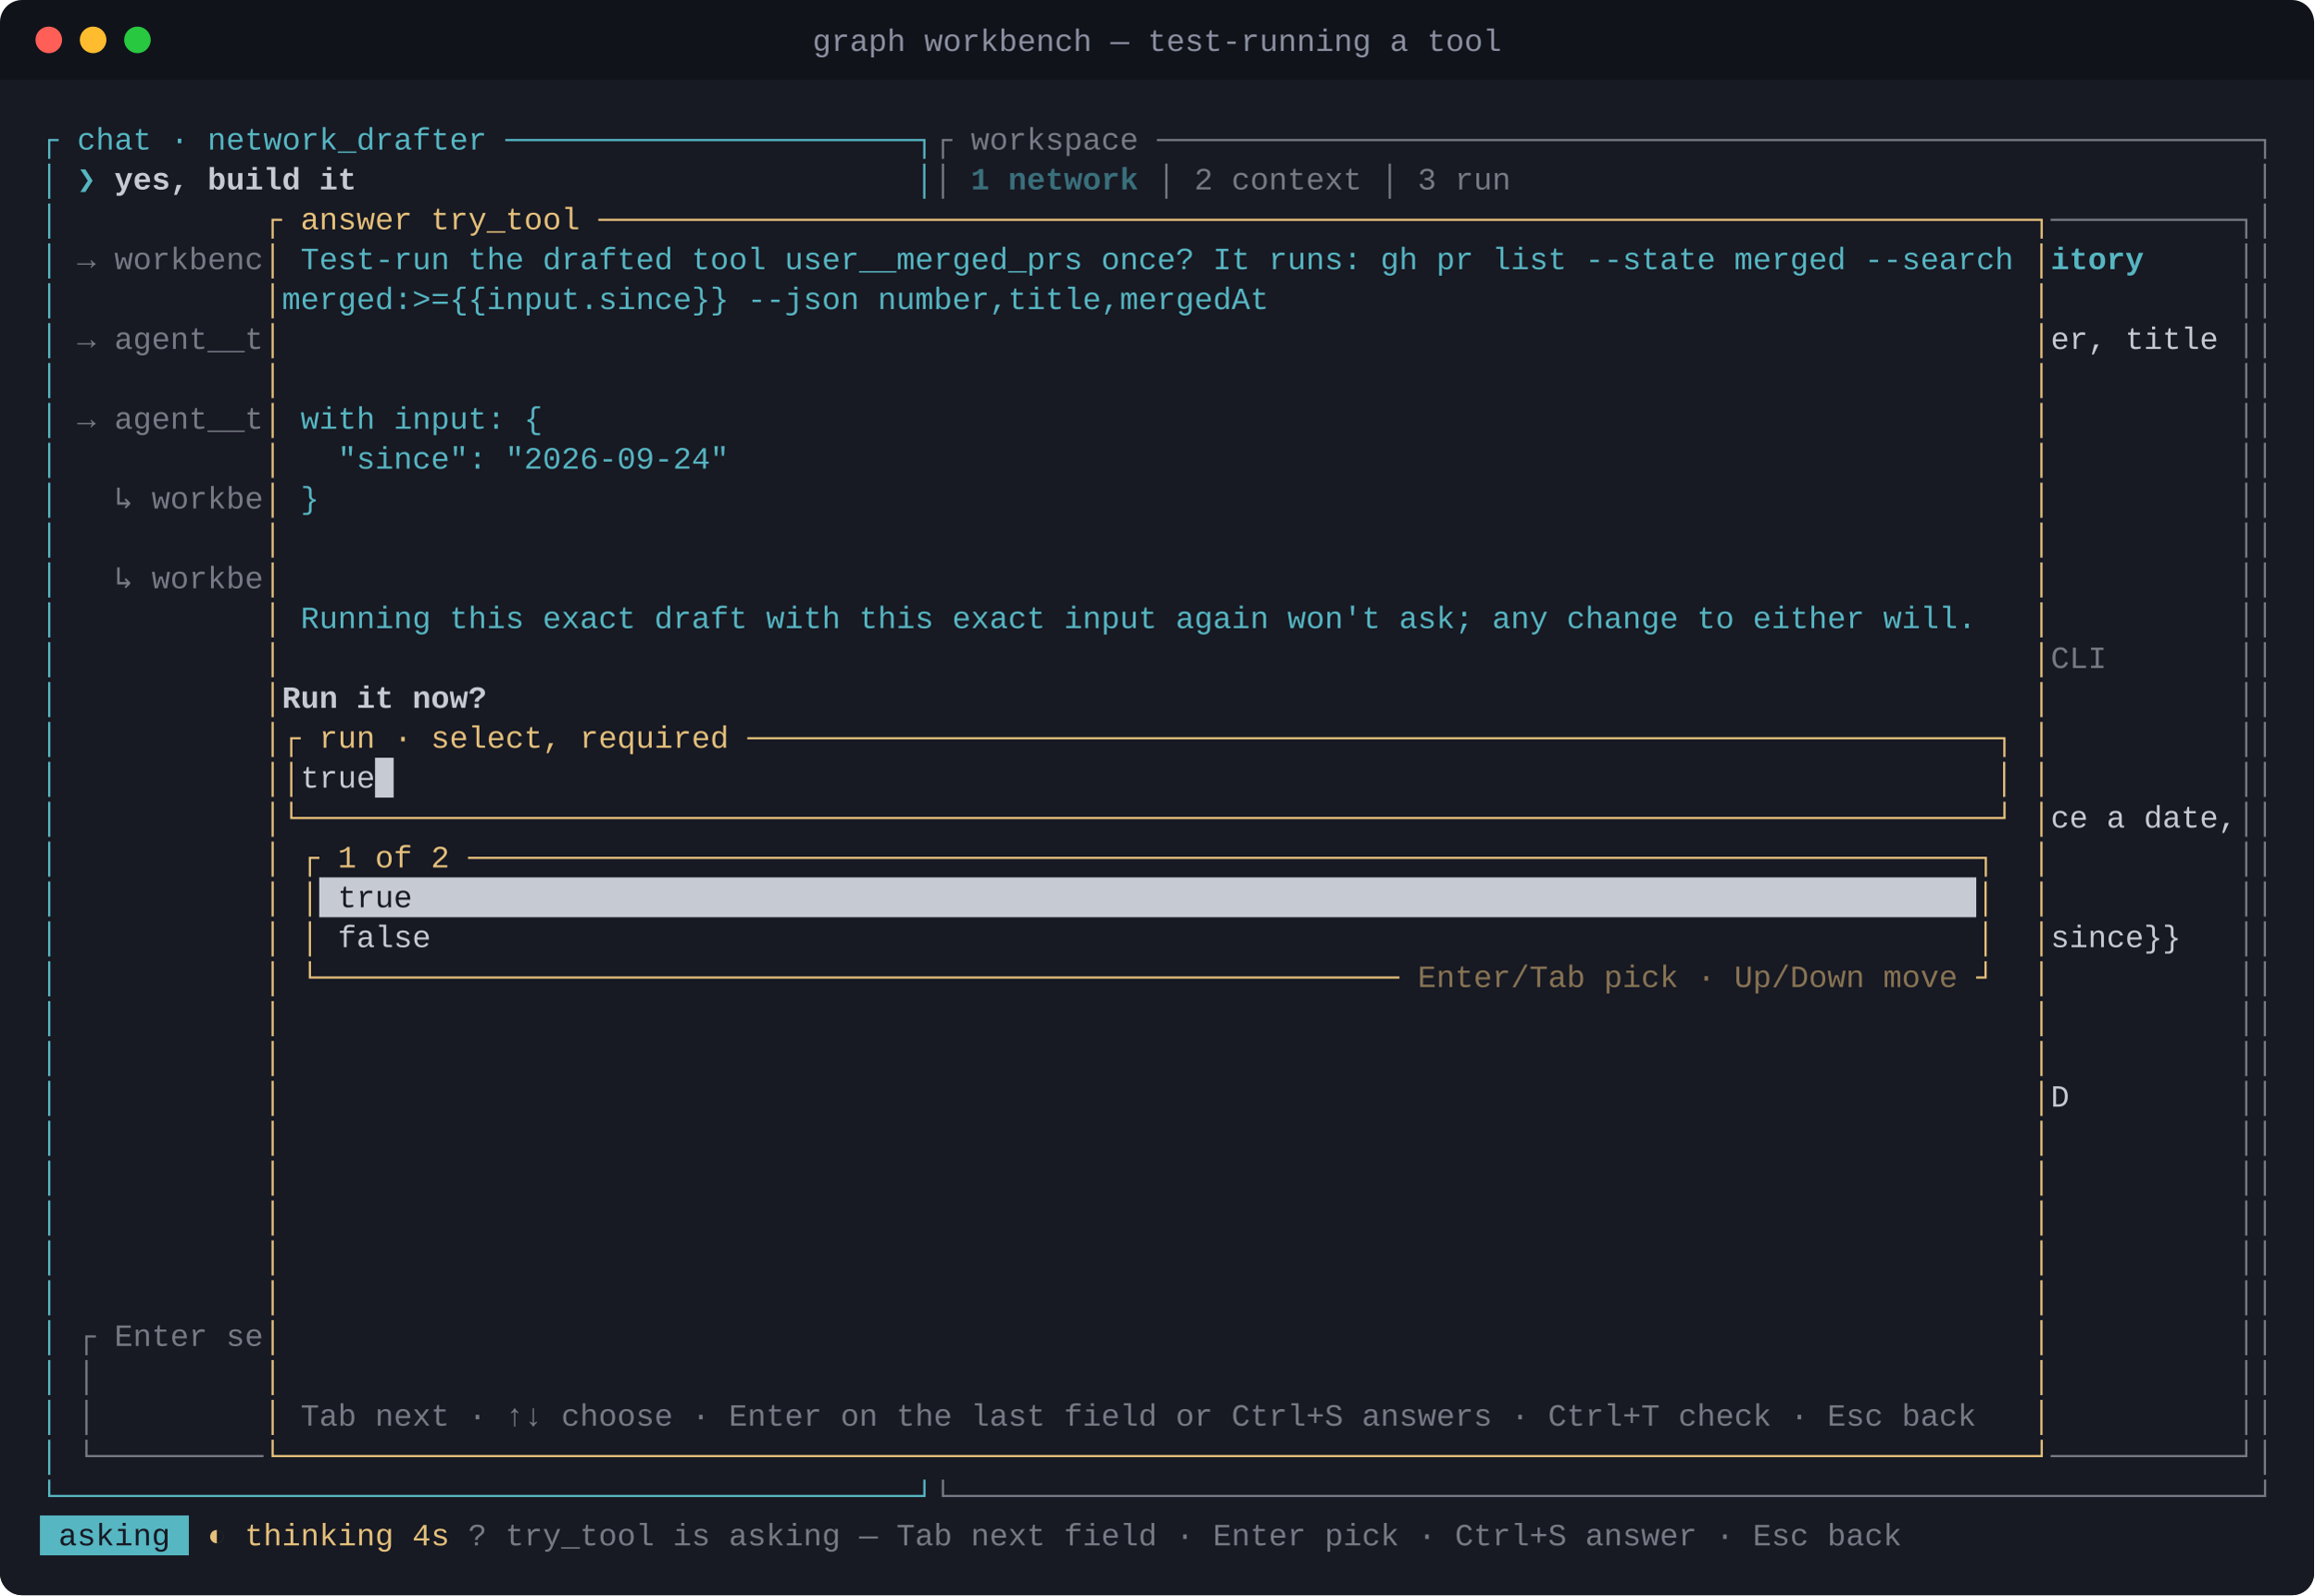
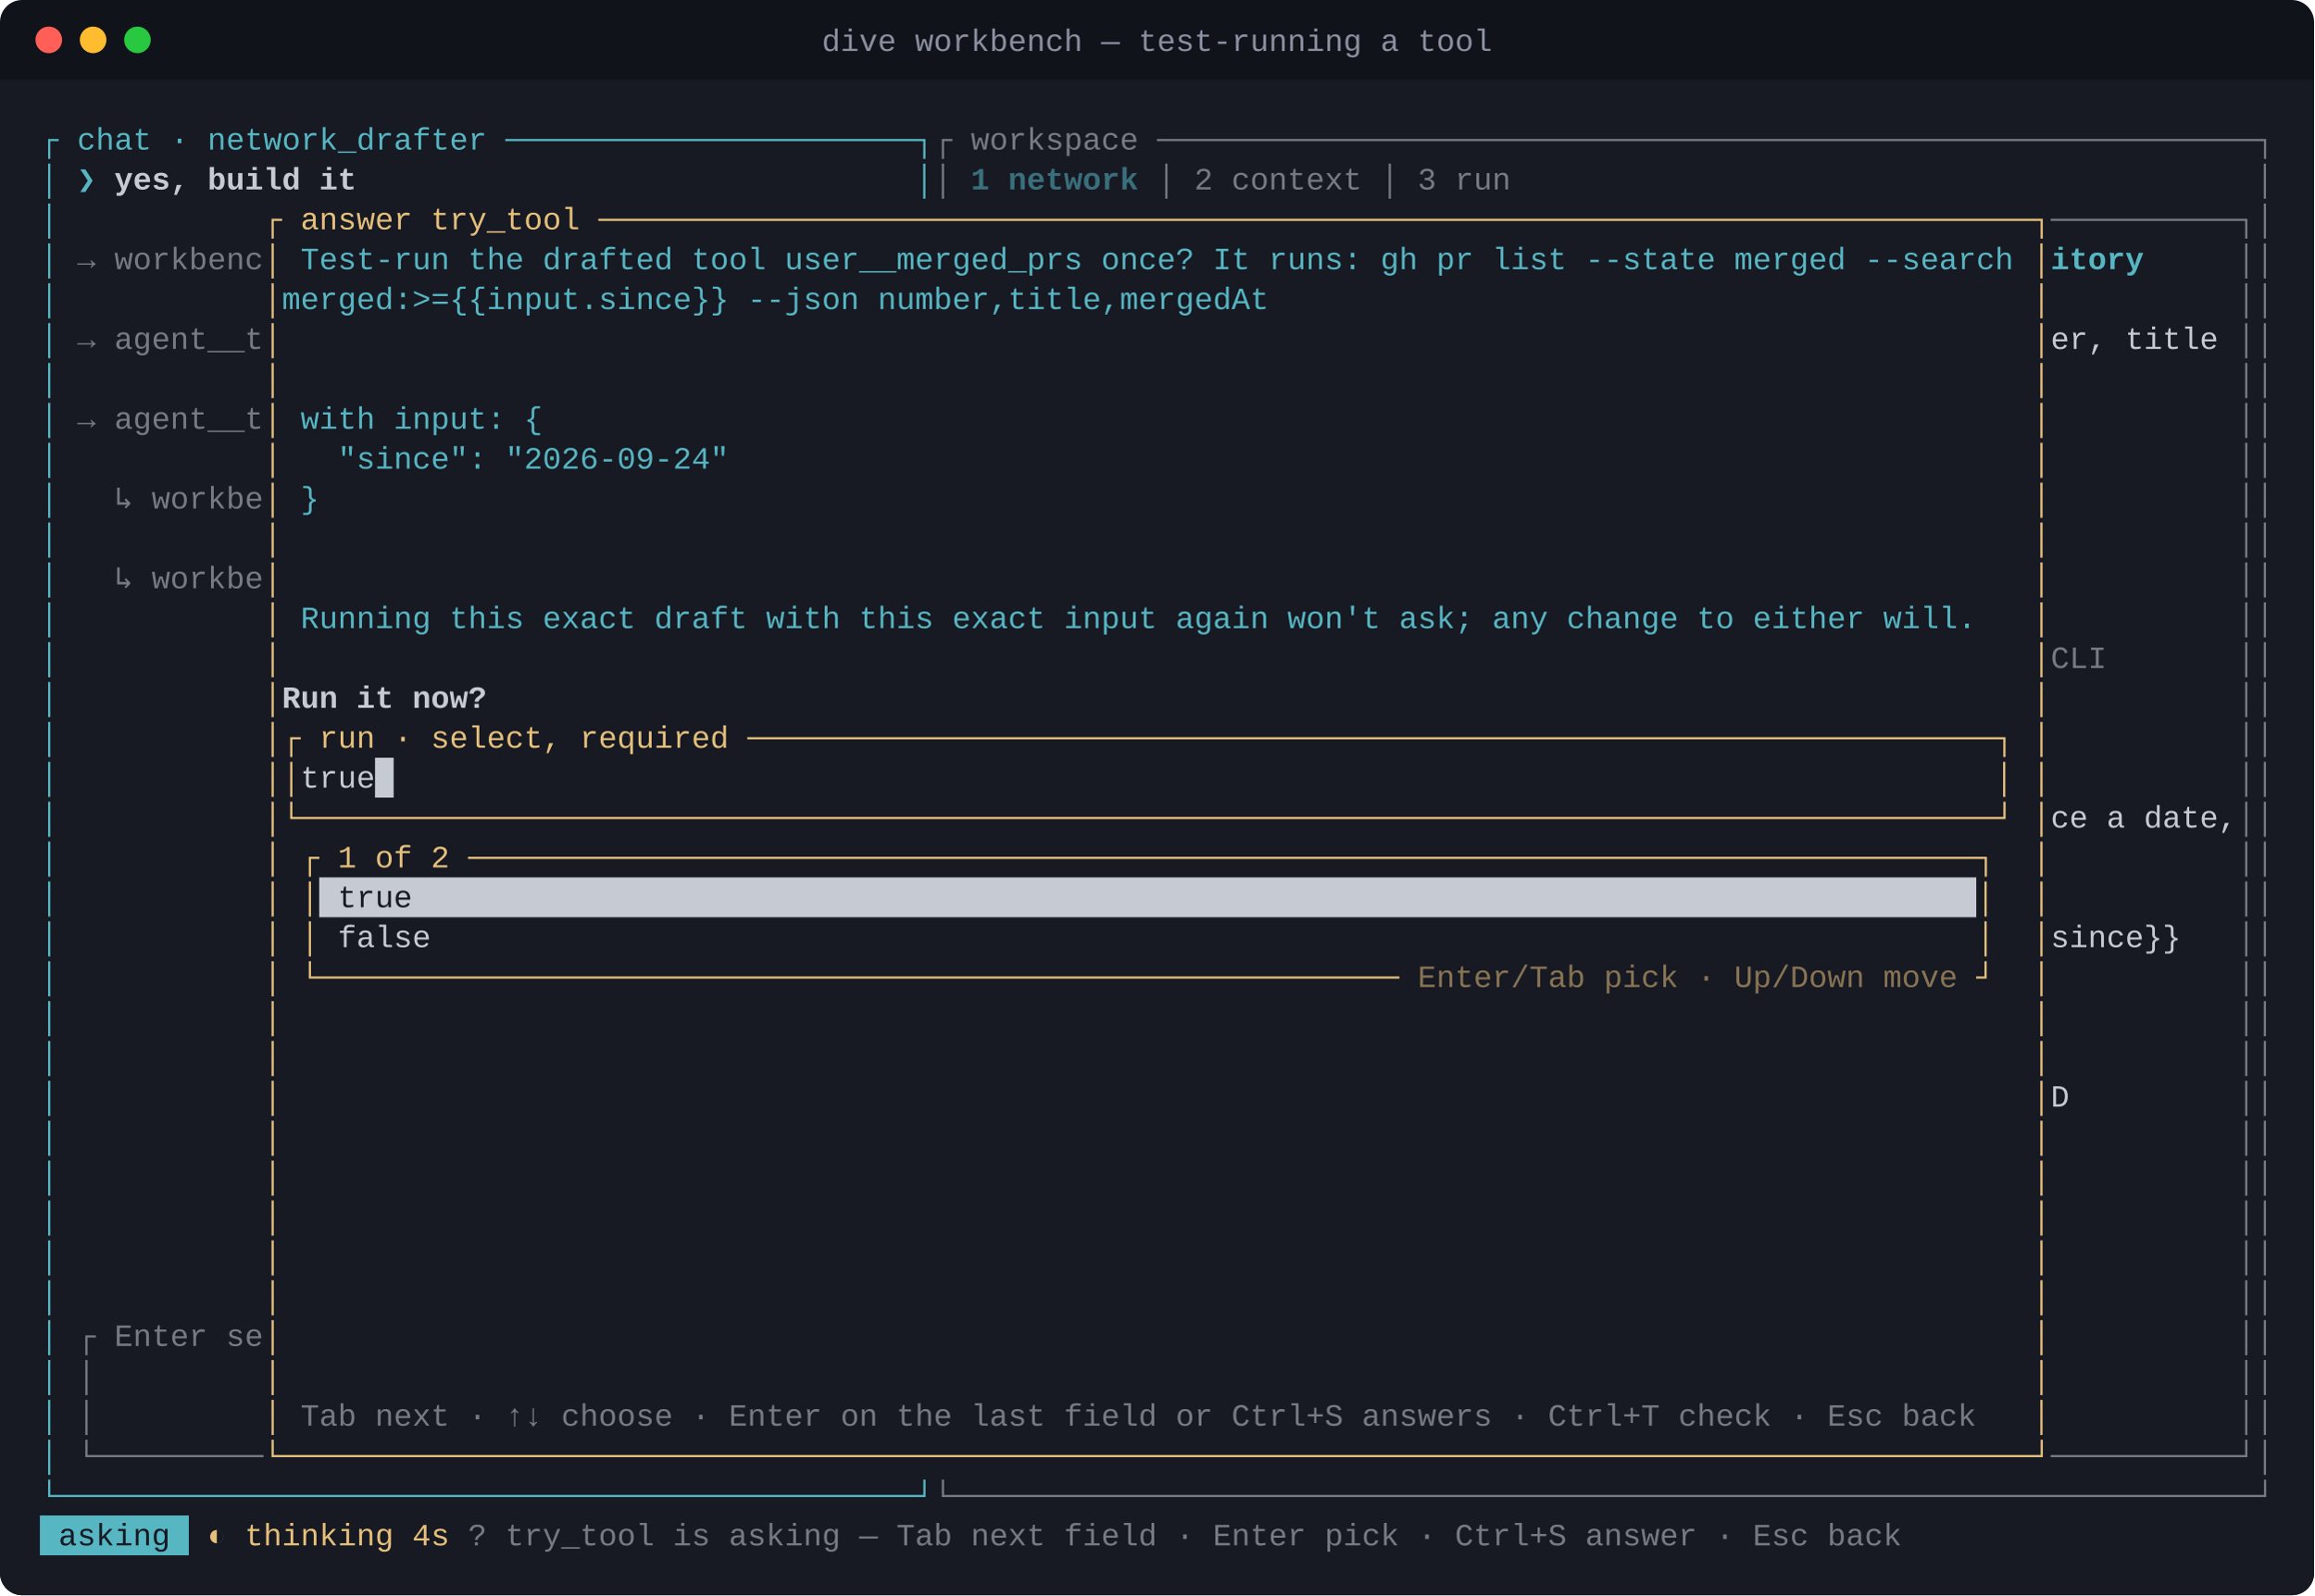
<svg xmlns="http://www.w3.org/2000/svg" width="1044" height="720" viewBox="0 0 1044 720" xml:space="preserve" font-family="ui-monospace, SFMono-Regular, Menlo, Consolas, 'Liberation Mono', monospace" font-size="14px">
  <rect width="1044" height="720" rx="10" fill="#11131b" />
  <rect y="36" width="1044" height="674" fill="#171923" />
  <rect y="700" width="1044" height="20" rx="10" fill="#171923" />
  <circle cx="22" cy="18" r="6" fill="#ff5f57" />
  <circle cx="42" cy="18" r="6" fill="#febc2e" />
  <circle cx="62" cy="18" r="6" fill="#28c840" />
-   <text x="522" y="23" fill="#8b90a0" text-anchor="middle">graph workbench — test-running a tool</text>
+   <text x="522" y="23" fill="#8b90a0" text-anchor="middle">dive workbench — test-running a tool</text>
  <rect x="169.2" y="342.0" width="8.4" height="18" fill="#c6cad3" />
  <rect x="144.0" y="396.0" width="747.6" height="18" fill="#c6cad3" />
  <rect x="18.0" y="684.0" width="67.2" height="18" fill="#56b6c2" />
  <text x="18.0" y="67.5" textLength="8.4" lengthAdjust="spacingAndGlyphs" fill="#56b6c2">┌</text>
  <text x="34.8" y="67.5" textLength="33.6" lengthAdjust="spacingAndGlyphs" fill="#56b6c2">chat</text>
  <text x="76.8" y="67.5" textLength="8.4" lengthAdjust="spacingAndGlyphs" fill="#56b6c2">·</text>
  <text x="93.6" y="67.5" textLength="126.0" lengthAdjust="spacingAndGlyphs" fill="#56b6c2">network_drafter</text>
  <text x="228.0" y="67.5" textLength="193.2" lengthAdjust="spacingAndGlyphs" fill="#56b6c2">──────────────────────┐</text>
  <text x="421.2" y="67.5" textLength="8.4" lengthAdjust="spacingAndGlyphs" fill="#c6cad3" opacity="0.55">┌</text>
  <text x="438.0" y="67.5" textLength="75.6" lengthAdjust="spacingAndGlyphs" fill="#c6cad3" opacity="0.55">workspace</text>
  <text x="522.0" y="67.5" textLength="504.0" lengthAdjust="spacingAndGlyphs" fill="#c6cad3" opacity="0.55">───────────────────────────────────────────────────────────┐</text>
  <text x="18.0" y="85.5" textLength="8.4" lengthAdjust="spacingAndGlyphs" fill="#56b6c2">│</text>
  <text x="34.8" y="85.5" textLength="8.4" lengthAdjust="spacingAndGlyphs" fill="#56b6c2">❯</text>
  <text x="51.6" y="85.5" textLength="33.6" lengthAdjust="spacingAndGlyphs" fill="#c6cad3" font-weight="600">yes,</text>
  <text x="93.6" y="85.5" textLength="42.0" lengthAdjust="spacingAndGlyphs" fill="#c6cad3" font-weight="600">build</text>
  <text x="144.0" y="85.5" textLength="16.8" lengthAdjust="spacingAndGlyphs" fill="#c6cad3" font-weight="600">it</text>
  <text x="412.8" y="85.5" textLength="8.4" lengthAdjust="spacingAndGlyphs" fill="#56b6c2">│</text>
  <text x="421.2" y="85.5" textLength="8.4" lengthAdjust="spacingAndGlyphs" fill="#c6cad3" opacity="0.55">│</text>
  <text x="438.0" y="85.5" textLength="8.4" lengthAdjust="spacingAndGlyphs" fill="#56b6c2" font-weight="600" opacity="0.55">1</text>
  <text x="454.8" y="85.5" textLength="58.8" lengthAdjust="spacingAndGlyphs" fill="#56b6c2" font-weight="600" opacity="0.55">network</text>
  <text x="522.0" y="85.5" textLength="8.4" lengthAdjust="spacingAndGlyphs" fill="#c6cad3" opacity="0.55">│</text>
  <text x="538.8" y="85.5" textLength="8.4" lengthAdjust="spacingAndGlyphs" fill="#c6cad3" opacity="0.55">2</text>
  <text x="555.6" y="85.5" textLength="58.8" lengthAdjust="spacingAndGlyphs" fill="#c6cad3" opacity="0.55">context</text>
  <text x="622.8" y="85.5" textLength="8.4" lengthAdjust="spacingAndGlyphs" fill="#c6cad3" opacity="0.55">│</text>
  <text x="639.6" y="85.5" textLength="8.4" lengthAdjust="spacingAndGlyphs" fill="#c6cad3" opacity="0.55">3</text>
  <text x="656.4" y="85.5" textLength="25.2" lengthAdjust="spacingAndGlyphs" fill="#c6cad3" opacity="0.55">run</text>
  <text x="1017.6" y="85.5" textLength="8.4" lengthAdjust="spacingAndGlyphs" fill="#c6cad3" opacity="0.55">│</text>
  <text x="18.0" y="103.5" textLength="8.4" lengthAdjust="spacingAndGlyphs" fill="#56b6c2">│</text>
  <text x="118.8" y="103.5" textLength="8.4" lengthAdjust="spacingAndGlyphs" fill="#e5c07b">┌</text>
  <text x="135.6" y="103.5" textLength="50.4" lengthAdjust="spacingAndGlyphs" fill="#e5c07b">answer</text>
  <text x="194.4" y="103.5" textLength="67.2" lengthAdjust="spacingAndGlyphs" fill="#e5c07b">try_tool</text>
  <text x="270.0" y="103.5" textLength="655.2" lengthAdjust="spacingAndGlyphs" fill="#e5c07b">─────────────────────────────────────────────────────────────────────────────┐</text>
  <text x="925.2" y="103.5" textLength="100.8" lengthAdjust="spacingAndGlyphs" fill="#c6cad3" opacity="0.55">──────────┐│</text>
  <text x="18.0" y="121.5" textLength="8.4" lengthAdjust="spacingAndGlyphs" fill="#56b6c2">│</text>
  <text x="34.8" y="121.5" textLength="8.4" lengthAdjust="spacingAndGlyphs" fill="#c6cad3" opacity="0.55">→</text>
  <text x="51.6" y="121.5" textLength="67.2" lengthAdjust="spacingAndGlyphs" fill="#c6cad3" opacity="0.55">workbenc</text>
  <text x="118.8" y="121.5" textLength="8.4" lengthAdjust="spacingAndGlyphs" fill="#e5c07b">│</text>
  <text x="135.6" y="121.5" textLength="67.2" lengthAdjust="spacingAndGlyphs" fill="#56b6c2">Test-run</text>
  <text x="211.2" y="121.5" textLength="25.2" lengthAdjust="spacingAndGlyphs" fill="#56b6c2">the</text>
  <text x="244.8" y="121.5" textLength="58.8" lengthAdjust="spacingAndGlyphs" fill="#56b6c2">drafted</text>
  <text x="312.0" y="121.5" textLength="33.6" lengthAdjust="spacingAndGlyphs" fill="#56b6c2">tool</text>
  <text x="354.0" y="121.5" textLength="134.4" lengthAdjust="spacingAndGlyphs" fill="#56b6c2">user__merged_prs</text>
  <text x="496.8" y="121.5" textLength="42.0" lengthAdjust="spacingAndGlyphs" fill="#56b6c2">once?</text>
  <text x="547.2" y="121.5" textLength="16.8" lengthAdjust="spacingAndGlyphs" fill="#56b6c2">It</text>
  <text x="572.4" y="121.5" textLength="42.0" lengthAdjust="spacingAndGlyphs" fill="#56b6c2">runs:</text>
  <text x="622.8" y="121.5" textLength="16.8" lengthAdjust="spacingAndGlyphs" fill="#56b6c2">gh</text>
  <text x="648.0" y="121.5" textLength="16.8" lengthAdjust="spacingAndGlyphs" fill="#56b6c2">pr</text>
  <text x="673.2" y="121.5" textLength="33.6" lengthAdjust="spacingAndGlyphs" fill="#56b6c2">list</text>
  <text x="715.2" y="121.5" textLength="58.8" lengthAdjust="spacingAndGlyphs" fill="#56b6c2">--state</text>
  <text x="782.4" y="121.5" textLength="50.4" lengthAdjust="spacingAndGlyphs" fill="#56b6c2">merged</text>
  <text x="841.2" y="121.5" textLength="67.2" lengthAdjust="spacingAndGlyphs" fill="#56b6c2">--search</text>
  <text x="916.8" y="121.5" textLength="8.4" lengthAdjust="spacingAndGlyphs" fill="#e5c07b">│</text>
  <text x="925.2" y="121.5" textLength="42.0" lengthAdjust="spacingAndGlyphs" fill="#56b6c2" font-weight="600">itory</text>
  <text x="1009.2" y="121.5" textLength="16.8" lengthAdjust="spacingAndGlyphs" fill="#c6cad3" opacity="0.55">││</text>
  <text x="18.0" y="139.5" textLength="8.4" lengthAdjust="spacingAndGlyphs" fill="#56b6c2">│</text>
  <text x="118.8" y="139.5" textLength="8.4" lengthAdjust="spacingAndGlyphs" fill="#e5c07b">│</text>
  <text x="127.2" y="139.5" textLength="201.6" lengthAdjust="spacingAndGlyphs" fill="#56b6c2">merged:&gt;={{input.since}}</text>
  <text x="337.2" y="139.5" textLength="50.4" lengthAdjust="spacingAndGlyphs" fill="#56b6c2">--json</text>
  <text x="396.0" y="139.5" textLength="176.4" lengthAdjust="spacingAndGlyphs" fill="#56b6c2">number,title,mergedAt</text>
  <text x="916.8" y="139.5" textLength="8.4" lengthAdjust="spacingAndGlyphs" fill="#e5c07b">│</text>
  <text x="1009.2" y="139.5" textLength="16.8" lengthAdjust="spacingAndGlyphs" fill="#c6cad3" opacity="0.55">││</text>
  <text x="18.0" y="157.5" textLength="8.4" lengthAdjust="spacingAndGlyphs" fill="#56b6c2">│</text>
  <text x="34.8" y="157.5" textLength="8.4" lengthAdjust="spacingAndGlyphs" fill="#c6cad3" opacity="0.55">→</text>
  <text x="51.6" y="157.5" textLength="67.2" lengthAdjust="spacingAndGlyphs" fill="#c6cad3" opacity="0.55">agent__t</text>
  <text x="118.8" y="157.5" textLength="8.4" lengthAdjust="spacingAndGlyphs" fill="#e5c07b">│</text>
  <text x="916.8" y="157.5" textLength="8.4" lengthAdjust="spacingAndGlyphs" fill="#e5c07b">│</text>
  <text x="925.2" y="157.5" textLength="25.2" lengthAdjust="spacingAndGlyphs" fill="#c6cad3">er,</text>
  <text x="958.8" y="157.5" textLength="42.0" lengthAdjust="spacingAndGlyphs" fill="#c6cad3">title</text>
  <text x="1009.2" y="157.5" textLength="16.8" lengthAdjust="spacingAndGlyphs" fill="#c6cad3" opacity="0.55">││</text>
  <text x="18.0" y="175.5" textLength="8.4" lengthAdjust="spacingAndGlyphs" fill="#56b6c2">│</text>
  <text x="118.8" y="175.5" textLength="8.4" lengthAdjust="spacingAndGlyphs" fill="#e5c07b">│</text>
  <text x="916.8" y="175.5" textLength="8.4" lengthAdjust="spacingAndGlyphs" fill="#e5c07b">│</text>
  <text x="1009.2" y="175.5" textLength="16.8" lengthAdjust="spacingAndGlyphs" fill="#c6cad3" opacity="0.55">││</text>
  <text x="18.0" y="193.5" textLength="8.4" lengthAdjust="spacingAndGlyphs" fill="#56b6c2">│</text>
  <text x="34.8" y="193.5" textLength="8.4" lengthAdjust="spacingAndGlyphs" fill="#c6cad3" opacity="0.55">→</text>
  <text x="51.6" y="193.5" textLength="67.2" lengthAdjust="spacingAndGlyphs" fill="#c6cad3" opacity="0.55">agent__t</text>
  <text x="118.8" y="193.5" textLength="8.4" lengthAdjust="spacingAndGlyphs" fill="#e5c07b">│</text>
  <text x="135.6" y="193.5" textLength="33.6" lengthAdjust="spacingAndGlyphs" fill="#56b6c2">with</text>
  <text x="177.6" y="193.5" textLength="50.4" lengthAdjust="spacingAndGlyphs" fill="#56b6c2">input:</text>
  <text x="236.4" y="193.5" textLength="8.4" lengthAdjust="spacingAndGlyphs" fill="#56b6c2">{</text>
  <text x="916.8" y="193.5" textLength="8.4" lengthAdjust="spacingAndGlyphs" fill="#e5c07b">│</text>
  <text x="1009.2" y="193.5" textLength="16.8" lengthAdjust="spacingAndGlyphs" fill="#c6cad3" opacity="0.55">││</text>
  <text x="18.0" y="211.5" textLength="8.4" lengthAdjust="spacingAndGlyphs" fill="#56b6c2">│</text>
  <text x="118.8" y="211.5" textLength="8.4" lengthAdjust="spacingAndGlyphs" fill="#e5c07b">│</text>
  <text x="152.4" y="211.5" textLength="67.2" lengthAdjust="spacingAndGlyphs" fill="#56b6c2">"since":</text>
  <text x="228.0" y="211.5" textLength="100.8" lengthAdjust="spacingAndGlyphs" fill="#56b6c2">"2026-09-24"</text>
  <text x="916.8" y="211.5" textLength="8.4" lengthAdjust="spacingAndGlyphs" fill="#e5c07b">│</text>
  <text x="1009.2" y="211.5" textLength="16.8" lengthAdjust="spacingAndGlyphs" fill="#c6cad3" opacity="0.55">││</text>
  <text x="18.0" y="229.5" textLength="8.4" lengthAdjust="spacingAndGlyphs" fill="#56b6c2">│</text>
  <text x="51.6" y="229.5" textLength="8.4" lengthAdjust="spacingAndGlyphs" fill="#c6cad3" opacity="0.55">↳</text>
  <text x="68.4" y="229.5" textLength="50.4" lengthAdjust="spacingAndGlyphs" fill="#c6cad3" opacity="0.55">workbe</text>
  <text x="118.8" y="229.5" textLength="8.4" lengthAdjust="spacingAndGlyphs" fill="#e5c07b">│</text>
  <text x="135.6" y="229.5" textLength="8.4" lengthAdjust="spacingAndGlyphs" fill="#56b6c2">}</text>
  <text x="916.8" y="229.5" textLength="8.4" lengthAdjust="spacingAndGlyphs" fill="#e5c07b">│</text>
  <text x="1009.2" y="229.5" textLength="16.8" lengthAdjust="spacingAndGlyphs" fill="#c6cad3" opacity="0.55">││</text>
  <text x="18.0" y="247.5" textLength="8.4" lengthAdjust="spacingAndGlyphs" fill="#56b6c2">│</text>
  <text x="118.8" y="247.5" textLength="8.4" lengthAdjust="spacingAndGlyphs" fill="#e5c07b">│</text>
  <text x="916.8" y="247.5" textLength="8.4" lengthAdjust="spacingAndGlyphs" fill="#e5c07b">│</text>
  <text x="1009.2" y="247.5" textLength="16.8" lengthAdjust="spacingAndGlyphs" fill="#c6cad3" opacity="0.55">││</text>
  <text x="18.0" y="265.5" textLength="8.4" lengthAdjust="spacingAndGlyphs" fill="#56b6c2">│</text>
  <text x="51.6" y="265.5" textLength="8.4" lengthAdjust="spacingAndGlyphs" fill="#c6cad3" opacity="0.55">↳</text>
  <text x="68.4" y="265.5" textLength="50.4" lengthAdjust="spacingAndGlyphs" fill="#c6cad3" opacity="0.55">workbe</text>
  <text x="118.8" y="265.5" textLength="8.4" lengthAdjust="spacingAndGlyphs" fill="#e5c07b">│</text>
  <text x="916.8" y="265.5" textLength="8.4" lengthAdjust="spacingAndGlyphs" fill="#e5c07b">│</text>
  <text x="1009.2" y="265.5" textLength="16.8" lengthAdjust="spacingAndGlyphs" fill="#c6cad3" opacity="0.55">││</text>
  <text x="18.0" y="283.5" textLength="8.4" lengthAdjust="spacingAndGlyphs" fill="#56b6c2">│</text>
  <text x="118.8" y="283.5" textLength="8.4" lengthAdjust="spacingAndGlyphs" fill="#e5c07b">│</text>
  <text x="135.6" y="283.5" textLength="58.8" lengthAdjust="spacingAndGlyphs" fill="#56b6c2">Running</text>
  <text x="202.8" y="283.5" textLength="33.6" lengthAdjust="spacingAndGlyphs" fill="#56b6c2">this</text>
  <text x="244.8" y="283.5" textLength="42.0" lengthAdjust="spacingAndGlyphs" fill="#56b6c2">exact</text>
  <text x="295.2" y="283.5" textLength="42.0" lengthAdjust="spacingAndGlyphs" fill="#56b6c2">draft</text>
  <text x="345.6" y="283.5" textLength="33.6" lengthAdjust="spacingAndGlyphs" fill="#56b6c2">with</text>
  <text x="387.6" y="283.5" textLength="33.6" lengthAdjust="spacingAndGlyphs" fill="#56b6c2">this</text>
  <text x="429.6" y="283.5" textLength="42.0" lengthAdjust="spacingAndGlyphs" fill="#56b6c2">exact</text>
  <text x="480.0" y="283.5" textLength="42.0" lengthAdjust="spacingAndGlyphs" fill="#56b6c2">input</text>
  <text x="530.4" y="283.5" textLength="42.0" lengthAdjust="spacingAndGlyphs" fill="#56b6c2">again</text>
  <text x="580.8" y="283.5" textLength="42.0" lengthAdjust="spacingAndGlyphs" fill="#56b6c2">won't</text>
  <text x="631.2" y="283.5" textLength="33.6" lengthAdjust="spacingAndGlyphs" fill="#56b6c2">ask;</text>
  <text x="673.2" y="283.5" textLength="25.2" lengthAdjust="spacingAndGlyphs" fill="#56b6c2">any</text>
  <text x="706.8" y="283.5" textLength="50.4" lengthAdjust="spacingAndGlyphs" fill="#56b6c2">change</text>
  <text x="765.6" y="283.5" textLength="16.8" lengthAdjust="spacingAndGlyphs" fill="#56b6c2">to</text>
  <text x="790.8" y="283.5" textLength="50.4" lengthAdjust="spacingAndGlyphs" fill="#56b6c2">either</text>
  <text x="849.6" y="283.5" textLength="42.0" lengthAdjust="spacingAndGlyphs" fill="#56b6c2">will.</text>
  <text x="916.8" y="283.5" textLength="8.4" lengthAdjust="spacingAndGlyphs" fill="#e5c07b">│</text>
  <text x="1009.2" y="283.5" textLength="16.8" lengthAdjust="spacingAndGlyphs" fill="#c6cad3" opacity="0.55">││</text>
  <text x="18.0" y="301.5" textLength="8.4" lengthAdjust="spacingAndGlyphs" fill="#56b6c2">│</text>
  <text x="118.8" y="301.5" textLength="8.4" lengthAdjust="spacingAndGlyphs" fill="#e5c07b">│</text>
  <text x="916.8" y="301.5" textLength="8.4" lengthAdjust="spacingAndGlyphs" fill="#e5c07b">│</text>
  <text x="925.2" y="301.5" textLength="25.2" lengthAdjust="spacingAndGlyphs" fill="#c6cad3" opacity="0.55">CLI</text>
  <text x="1009.2" y="301.5" textLength="16.8" lengthAdjust="spacingAndGlyphs" fill="#c6cad3" opacity="0.55">││</text>
  <text x="18.0" y="319.5" textLength="8.4" lengthAdjust="spacingAndGlyphs" fill="#56b6c2">│</text>
  <text x="118.8" y="319.5" textLength="8.4" lengthAdjust="spacingAndGlyphs" fill="#e5c07b">│</text>
  <text x="127.2" y="319.5" textLength="25.2" lengthAdjust="spacingAndGlyphs" fill="#c6cad3" font-weight="600">Run</text>
  <text x="160.8" y="319.5" textLength="16.8" lengthAdjust="spacingAndGlyphs" fill="#c6cad3" font-weight="600">it</text>
  <text x="186.0" y="319.5" textLength="33.6" lengthAdjust="spacingAndGlyphs" fill="#c6cad3" font-weight="600">now?</text>
  <text x="916.8" y="319.5" textLength="8.4" lengthAdjust="spacingAndGlyphs" fill="#e5c07b">│</text>
  <text x="1009.2" y="319.5" textLength="16.8" lengthAdjust="spacingAndGlyphs" fill="#c6cad3" opacity="0.55">││</text>
  <text x="18.0" y="337.5" textLength="8.4" lengthAdjust="spacingAndGlyphs" fill="#56b6c2">│</text>
  <text x="118.8" y="337.5" textLength="16.8" lengthAdjust="spacingAndGlyphs" fill="#e5c07b">│┌</text>
  <text x="144.0" y="337.5" textLength="25.2" lengthAdjust="spacingAndGlyphs" fill="#e5c07b">run</text>
  <text x="177.6" y="337.5" textLength="8.4" lengthAdjust="spacingAndGlyphs" fill="#e5c07b">·</text>
  <text x="194.4" y="337.5" textLength="58.8" lengthAdjust="spacingAndGlyphs" fill="#e5c07b">select,</text>
  <text x="261.6" y="337.5" textLength="67.2" lengthAdjust="spacingAndGlyphs" fill="#e5c07b">required</text>
  <text x="337.2" y="337.5" textLength="571.2" lengthAdjust="spacingAndGlyphs" fill="#e5c07b">───────────────────────────────────────────────────────────────────┐</text>
  <text x="916.8" y="337.5" textLength="8.4" lengthAdjust="spacingAndGlyphs" fill="#e5c07b">│</text>
  <text x="1009.2" y="337.5" textLength="16.8" lengthAdjust="spacingAndGlyphs" fill="#c6cad3" opacity="0.55">││</text>
  <text x="18.0" y="355.5" textLength="8.4" lengthAdjust="spacingAndGlyphs" fill="#56b6c2">│</text>
  <text x="118.8" y="355.5" textLength="16.8" lengthAdjust="spacingAndGlyphs" fill="#e5c07b">││</text>
  <text x="135.6" y="355.5" textLength="33.6" lengthAdjust="spacingAndGlyphs" fill="#c6cad3">true</text>
  <text x="900.0" y="355.5" textLength="8.4" lengthAdjust="spacingAndGlyphs" fill="#e5c07b">│</text>
  <text x="916.8" y="355.5" textLength="8.4" lengthAdjust="spacingAndGlyphs" fill="#e5c07b">│</text>
  <text x="1009.2" y="355.5" textLength="16.8" lengthAdjust="spacingAndGlyphs" fill="#c6cad3" opacity="0.55">││</text>
  <text x="18.0" y="373.5" textLength="8.4" lengthAdjust="spacingAndGlyphs" fill="#56b6c2">│</text>
  <text x="118.8" y="373.5" textLength="789.6" lengthAdjust="spacingAndGlyphs" fill="#e5c07b">│└───────────────────────────────────────────────────────────────────────────────────────────┘</text>
  <text x="916.8" y="373.5" textLength="8.4" lengthAdjust="spacingAndGlyphs" fill="#e5c07b">│</text>
  <text x="925.2" y="373.5" textLength="16.8" lengthAdjust="spacingAndGlyphs" fill="#c6cad3">ce</text>
  <text x="950.4" y="373.5" textLength="8.4" lengthAdjust="spacingAndGlyphs" fill="#c6cad3">a</text>
  <text x="967.2" y="373.5" textLength="42.0" lengthAdjust="spacingAndGlyphs" fill="#c6cad3">date,</text>
  <text x="1009.2" y="373.5" textLength="16.8" lengthAdjust="spacingAndGlyphs" fill="#c6cad3" opacity="0.55">││</text>
  <text x="18.0" y="391.5" textLength="8.4" lengthAdjust="spacingAndGlyphs" fill="#56b6c2">│</text>
  <text x="118.8" y="391.5" textLength="8.4" lengthAdjust="spacingAndGlyphs" fill="#e5c07b">│</text>
  <text x="135.6" y="391.5" textLength="8.4" lengthAdjust="spacingAndGlyphs" fill="#e5c07b">┌</text>
  <text x="152.4" y="391.5" textLength="8.4" lengthAdjust="spacingAndGlyphs" fill="#e5c07b">1</text>
  <text x="169.2" y="391.5" textLength="16.8" lengthAdjust="spacingAndGlyphs" fill="#e5c07b">of</text>
  <text x="194.4" y="391.5" textLength="8.4" lengthAdjust="spacingAndGlyphs" fill="#e5c07b">2</text>
  <text x="211.2" y="391.5" textLength="688.8" lengthAdjust="spacingAndGlyphs" fill="#e5c07b">─────────────────────────────────────────────────────────────────────────────────┐</text>
  <text x="916.8" y="391.5" textLength="8.4" lengthAdjust="spacingAndGlyphs" fill="#e5c07b">│</text>
  <text x="1009.2" y="391.5" textLength="16.8" lengthAdjust="spacingAndGlyphs" fill="#c6cad3" opacity="0.55">││</text>
  <text x="18.0" y="409.5" textLength="8.4" lengthAdjust="spacingAndGlyphs" fill="#56b6c2">│</text>
  <text x="118.8" y="409.5" textLength="8.4" lengthAdjust="spacingAndGlyphs" fill="#e5c07b">│</text>
  <text x="135.6" y="409.5" textLength="8.4" lengthAdjust="spacingAndGlyphs" fill="#e5c07b">│</text>
  <text x="152.4" y="409.5" textLength="33.6" lengthAdjust="spacingAndGlyphs" fill="#171923">true</text>
  <text x="891.6" y="409.5" textLength="8.4" lengthAdjust="spacingAndGlyphs" fill="#e5c07b">│</text>
  <text x="916.8" y="409.5" textLength="8.4" lengthAdjust="spacingAndGlyphs" fill="#e5c07b">│</text>
  <text x="1009.2" y="409.5" textLength="16.8" lengthAdjust="spacingAndGlyphs" fill="#c6cad3" opacity="0.55">││</text>
  <text x="18.0" y="427.5" textLength="8.4" lengthAdjust="spacingAndGlyphs" fill="#56b6c2">│</text>
  <text x="118.8" y="427.5" textLength="8.4" lengthAdjust="spacingAndGlyphs" fill="#e5c07b">│</text>
  <text x="135.6" y="427.5" textLength="8.4" lengthAdjust="spacingAndGlyphs" fill="#e5c07b">│</text>
  <text x="152.4" y="427.5" textLength="42.0" lengthAdjust="spacingAndGlyphs" fill="#c6cad3">false</text>
  <text x="891.6" y="427.5" textLength="8.4" lengthAdjust="spacingAndGlyphs" fill="#e5c07b">│</text>
  <text x="916.8" y="427.5" textLength="8.4" lengthAdjust="spacingAndGlyphs" fill="#e5c07b">│</text>
  <text x="925.2" y="427.5" textLength="58.8" lengthAdjust="spacingAndGlyphs" fill="#c6cad3">since}}</text>
  <text x="1009.2" y="427.5" textLength="16.8" lengthAdjust="spacingAndGlyphs" fill="#c6cad3" opacity="0.55">││</text>
  <text x="18.0" y="445.5" textLength="8.4" lengthAdjust="spacingAndGlyphs" fill="#56b6c2">│</text>
  <text x="118.8" y="445.5" textLength="8.4" lengthAdjust="spacingAndGlyphs" fill="#e5c07b">│</text>
  <text x="135.6" y="445.5" textLength="495.6" lengthAdjust="spacingAndGlyphs" fill="#e5c07b">└──────────────────────────────────────────────────────────</text>
  <text x="639.6" y="445.5" textLength="75.6" lengthAdjust="spacingAndGlyphs" fill="#e5c07b" opacity="0.55">Enter/Tab</text>
  <text x="723.6" y="445.5" textLength="33.6" lengthAdjust="spacingAndGlyphs" fill="#e5c07b" opacity="0.55">pick</text>
  <text x="765.6" y="445.5" textLength="8.4" lengthAdjust="spacingAndGlyphs" fill="#e5c07b" opacity="0.55">·</text>
  <text x="782.4" y="445.5" textLength="58.8" lengthAdjust="spacingAndGlyphs" fill="#e5c07b" opacity="0.55">Up/Down</text>
  <text x="849.6" y="445.5" textLength="33.6" lengthAdjust="spacingAndGlyphs" fill="#e5c07b" opacity="0.55">move</text>
  <text x="891.6" y="445.5" textLength="8.4" lengthAdjust="spacingAndGlyphs" fill="#e5c07b">┘</text>
  <text x="916.8" y="445.5" textLength="8.4" lengthAdjust="spacingAndGlyphs" fill="#e5c07b">│</text>
  <text x="1009.2" y="445.5" textLength="16.8" lengthAdjust="spacingAndGlyphs" fill="#c6cad3" opacity="0.55">││</text>
  <text x="18.0" y="463.5" textLength="8.4" lengthAdjust="spacingAndGlyphs" fill="#56b6c2">│</text>
  <text x="118.8" y="463.5" textLength="8.4" lengthAdjust="spacingAndGlyphs" fill="#e5c07b">│</text>
  <text x="916.8" y="463.5" textLength="8.4" lengthAdjust="spacingAndGlyphs" fill="#e5c07b">│</text>
  <text x="1009.2" y="463.5" textLength="16.8" lengthAdjust="spacingAndGlyphs" fill="#c6cad3" opacity="0.55">││</text>
  <text x="18.0" y="481.5" textLength="8.4" lengthAdjust="spacingAndGlyphs" fill="#56b6c2">│</text>
  <text x="118.8" y="481.5" textLength="8.4" lengthAdjust="spacingAndGlyphs" fill="#e5c07b">│</text>
  <text x="916.8" y="481.5" textLength="8.4" lengthAdjust="spacingAndGlyphs" fill="#e5c07b">│</text>
  <text x="1009.2" y="481.5" textLength="16.8" lengthAdjust="spacingAndGlyphs" fill="#c6cad3" opacity="0.55">││</text>
  <text x="18.0" y="499.5" textLength="8.4" lengthAdjust="spacingAndGlyphs" fill="#56b6c2">│</text>
  <text x="118.8" y="499.5" textLength="8.4" lengthAdjust="spacingAndGlyphs" fill="#e5c07b">│</text>
  <text x="916.8" y="499.5" textLength="8.4" lengthAdjust="spacingAndGlyphs" fill="#e5c07b">│</text>
  <text x="925.2" y="499.5" textLength="8.4" lengthAdjust="spacingAndGlyphs" fill="#c6cad3">D</text>
  <text x="1009.2" y="499.5" textLength="16.8" lengthAdjust="spacingAndGlyphs" fill="#c6cad3" opacity="0.55">││</text>
  <text x="18.0" y="517.5" textLength="8.4" lengthAdjust="spacingAndGlyphs" fill="#56b6c2">│</text>
  <text x="118.8" y="517.5" textLength="8.4" lengthAdjust="spacingAndGlyphs" fill="#e5c07b">│</text>
  <text x="916.8" y="517.5" textLength="8.4" lengthAdjust="spacingAndGlyphs" fill="#e5c07b">│</text>
  <text x="1009.2" y="517.5" textLength="16.8" lengthAdjust="spacingAndGlyphs" fill="#c6cad3" opacity="0.55">││</text>
  <text x="18.0" y="535.5" textLength="8.4" lengthAdjust="spacingAndGlyphs" fill="#56b6c2">│</text>
  <text x="118.8" y="535.5" textLength="8.4" lengthAdjust="spacingAndGlyphs" fill="#e5c07b">│</text>
  <text x="916.8" y="535.5" textLength="8.4" lengthAdjust="spacingAndGlyphs" fill="#e5c07b">│</text>
  <text x="1009.2" y="535.5" textLength="16.8" lengthAdjust="spacingAndGlyphs" fill="#c6cad3" opacity="0.55">││</text>
  <text x="18.0" y="553.5" textLength="8.4" lengthAdjust="spacingAndGlyphs" fill="#56b6c2">│</text>
  <text x="118.8" y="553.5" textLength="8.4" lengthAdjust="spacingAndGlyphs" fill="#e5c07b">│</text>
  <text x="916.8" y="553.5" textLength="8.4" lengthAdjust="spacingAndGlyphs" fill="#e5c07b">│</text>
  <text x="1009.2" y="553.5" textLength="16.8" lengthAdjust="spacingAndGlyphs" fill="#c6cad3" opacity="0.55">││</text>
  <text x="18.0" y="571.5" textLength="8.4" lengthAdjust="spacingAndGlyphs" fill="#56b6c2">│</text>
  <text x="118.8" y="571.5" textLength="8.4" lengthAdjust="spacingAndGlyphs" fill="#e5c07b">│</text>
  <text x="916.8" y="571.5" textLength="8.4" lengthAdjust="spacingAndGlyphs" fill="#e5c07b">│</text>
  <text x="1009.2" y="571.5" textLength="16.8" lengthAdjust="spacingAndGlyphs" fill="#c6cad3" opacity="0.55">││</text>
  <text x="18.0" y="589.5" textLength="8.4" lengthAdjust="spacingAndGlyphs" fill="#56b6c2">│</text>
  <text x="118.8" y="589.5" textLength="8.4" lengthAdjust="spacingAndGlyphs" fill="#e5c07b">│</text>
  <text x="916.8" y="589.5" textLength="8.4" lengthAdjust="spacingAndGlyphs" fill="#e5c07b">│</text>
  <text x="1009.2" y="589.5" textLength="16.8" lengthAdjust="spacingAndGlyphs" fill="#c6cad3" opacity="0.55">││</text>
  <text x="18.0" y="607.5" textLength="8.4" lengthAdjust="spacingAndGlyphs" fill="#56b6c2">│</text>
  <text x="34.8" y="607.5" textLength="8.4" lengthAdjust="spacingAndGlyphs" fill="#c6cad3" opacity="0.55">┌</text>
  <text x="51.6" y="607.5" textLength="42.0" lengthAdjust="spacingAndGlyphs" fill="#c6cad3" opacity="0.55">Enter</text>
  <text x="102.0" y="607.5" textLength="16.8" lengthAdjust="spacingAndGlyphs" fill="#c6cad3" opacity="0.55">se</text>
  <text x="118.8" y="607.5" textLength="8.4" lengthAdjust="spacingAndGlyphs" fill="#e5c07b">│</text>
  <text x="916.8" y="607.5" textLength="8.4" lengthAdjust="spacingAndGlyphs" fill="#e5c07b">│</text>
  <text x="1009.2" y="607.5" textLength="16.8" lengthAdjust="spacingAndGlyphs" fill="#c6cad3" opacity="0.55">││</text>
  <text x="18.0" y="625.5" textLength="8.4" lengthAdjust="spacingAndGlyphs" fill="#56b6c2">│</text>
  <text x="34.8" y="625.5" textLength="8.4" lengthAdjust="spacingAndGlyphs" fill="#c6cad3" opacity="0.55">│</text>
  <text x="118.8" y="625.5" textLength="8.4" lengthAdjust="spacingAndGlyphs" fill="#e5c07b">│</text>
  <text x="916.8" y="625.5" textLength="8.4" lengthAdjust="spacingAndGlyphs" fill="#e5c07b">│</text>
  <text x="1009.2" y="625.5" textLength="16.8" lengthAdjust="spacingAndGlyphs" fill="#c6cad3" opacity="0.55">││</text>
  <text x="18.0" y="643.5" textLength="8.4" lengthAdjust="spacingAndGlyphs" fill="#56b6c2">│</text>
  <text x="34.8" y="643.5" textLength="8.4" lengthAdjust="spacingAndGlyphs" fill="#c6cad3" opacity="0.55">│</text>
  <text x="118.8" y="643.5" textLength="8.4" lengthAdjust="spacingAndGlyphs" fill="#e5c07b">│</text>
  <text x="135.6" y="643.5" textLength="25.2" lengthAdjust="spacingAndGlyphs" fill="#c6cad3" opacity="0.55">Tab</text>
  <text x="169.2" y="643.5" textLength="33.6" lengthAdjust="spacingAndGlyphs" fill="#c6cad3" opacity="0.55">next</text>
  <text x="211.2" y="643.5" textLength="8.4" lengthAdjust="spacingAndGlyphs" fill="#c6cad3" opacity="0.55">·</text>
  <text x="228.0" y="643.5" textLength="16.8" lengthAdjust="spacingAndGlyphs" fill="#c6cad3" opacity="0.55">↑↓</text>
  <text x="253.2" y="643.5" textLength="50.4" lengthAdjust="spacingAndGlyphs" fill="#c6cad3" opacity="0.55">choose</text>
  <text x="312.0" y="643.5" textLength="8.4" lengthAdjust="spacingAndGlyphs" fill="#c6cad3" opacity="0.55">·</text>
  <text x="328.8" y="643.5" textLength="42.0" lengthAdjust="spacingAndGlyphs" fill="#c6cad3" opacity="0.55">Enter</text>
  <text x="379.2" y="643.5" textLength="16.8" lengthAdjust="spacingAndGlyphs" fill="#c6cad3" opacity="0.55">on</text>
  <text x="404.4" y="643.5" textLength="25.2" lengthAdjust="spacingAndGlyphs" fill="#c6cad3" opacity="0.55">the</text>
  <text x="438.0" y="643.5" textLength="33.6" lengthAdjust="spacingAndGlyphs" fill="#c6cad3" opacity="0.55">last</text>
  <text x="480.0" y="643.5" textLength="42.0" lengthAdjust="spacingAndGlyphs" fill="#c6cad3" opacity="0.55">field</text>
  <text x="530.4" y="643.5" textLength="16.8" lengthAdjust="spacingAndGlyphs" fill="#c6cad3" opacity="0.55">or</text>
  <text x="555.6" y="643.5" textLength="50.4" lengthAdjust="spacingAndGlyphs" fill="#c6cad3" opacity="0.55">Ctrl+S</text>
  <text x="614.4" y="643.5" textLength="58.8" lengthAdjust="spacingAndGlyphs" fill="#c6cad3" opacity="0.55">answers</text>
  <text x="681.6" y="643.5" textLength="8.4" lengthAdjust="spacingAndGlyphs" fill="#c6cad3" opacity="0.55">·</text>
  <text x="698.4" y="643.5" textLength="50.4" lengthAdjust="spacingAndGlyphs" fill="#c6cad3" opacity="0.55">Ctrl+T</text>
  <text x="757.2" y="643.5" textLength="42.0" lengthAdjust="spacingAndGlyphs" fill="#c6cad3" opacity="0.55">check</text>
  <text x="807.6" y="643.5" textLength="8.4" lengthAdjust="spacingAndGlyphs" fill="#c6cad3" opacity="0.55">·</text>
  <text x="824.4" y="643.5" textLength="25.2" lengthAdjust="spacingAndGlyphs" fill="#c6cad3" opacity="0.55">Esc</text>
  <text x="858.0" y="643.5" textLength="33.6" lengthAdjust="spacingAndGlyphs" fill="#c6cad3" opacity="0.55">back</text>
  <text x="916.8" y="643.5" textLength="8.4" lengthAdjust="spacingAndGlyphs" fill="#e5c07b">│</text>
  <text x="1009.2" y="643.5" textLength="16.8" lengthAdjust="spacingAndGlyphs" fill="#c6cad3" opacity="0.55">││</text>
  <text x="18.0" y="661.5" textLength="8.4" lengthAdjust="spacingAndGlyphs" fill="#56b6c2">│</text>
  <text x="34.8" y="661.5" textLength="84.0" lengthAdjust="spacingAndGlyphs" fill="#c6cad3" opacity="0.55">└─────────</text>
  <text x="118.8" y="661.5" textLength="806.4" lengthAdjust="spacingAndGlyphs" fill="#e5c07b">└──────────────────────────────────────────────────────────────────────────────────────────────┘</text>
  <text x="925.2" y="661.5" textLength="100.8" lengthAdjust="spacingAndGlyphs" fill="#c6cad3" opacity="0.55">──────────┘│</text>
  <text x="18.0" y="679.5" textLength="403.2" lengthAdjust="spacingAndGlyphs" fill="#56b6c2">└──────────────────────────────────────────────┘</text>
  <text x="421.2" y="679.5" textLength="604.8" lengthAdjust="spacingAndGlyphs" fill="#c6cad3" opacity="0.55">└──────────────────────────────────────────────────────────────────────┘</text>
  <text x="26.4" y="697.5" textLength="50.4" lengthAdjust="spacingAndGlyphs" fill="#171923">asking</text>
  <text x="93.6" y="697.5" textLength="8.4" lengthAdjust="spacingAndGlyphs" fill="#e5c07b">◐</text>
  <text x="110.4" y="697.5" textLength="67.2" lengthAdjust="spacingAndGlyphs" fill="#e5c07b">thinking</text>
  <text x="186.0" y="697.5" textLength="16.8" lengthAdjust="spacingAndGlyphs" fill="#e5c07b">4s</text>
  <text x="211.2" y="697.5" textLength="8.4" lengthAdjust="spacingAndGlyphs" fill="#c6cad3" opacity="0.55">?</text>
  <text x="228.0" y="697.5" textLength="67.2" lengthAdjust="spacingAndGlyphs" fill="#c6cad3" opacity="0.55">try_tool</text>
  <text x="303.6" y="697.5" textLength="16.8" lengthAdjust="spacingAndGlyphs" fill="#c6cad3" opacity="0.55">is</text>
  <text x="328.8" y="697.5" textLength="50.4" lengthAdjust="spacingAndGlyphs" fill="#c6cad3" opacity="0.55">asking</text>
  <text x="387.6" y="697.5" textLength="8.4" lengthAdjust="spacingAndGlyphs" fill="#c6cad3" opacity="0.55">—</text>
  <text x="404.4" y="697.5" textLength="25.2" lengthAdjust="spacingAndGlyphs" fill="#c6cad3" opacity="0.55">Tab</text>
  <text x="438.0" y="697.5" textLength="33.6" lengthAdjust="spacingAndGlyphs" fill="#c6cad3" opacity="0.55">next</text>
  <text x="480.0" y="697.5" textLength="42.0" lengthAdjust="spacingAndGlyphs" fill="#c6cad3" opacity="0.55">field</text>
  <text x="530.4" y="697.5" textLength="8.4" lengthAdjust="spacingAndGlyphs" fill="#c6cad3" opacity="0.55">·</text>
  <text x="547.2" y="697.5" textLength="42.0" lengthAdjust="spacingAndGlyphs" fill="#c6cad3" opacity="0.55">Enter</text>
  <text x="597.6" y="697.5" textLength="33.6" lengthAdjust="spacingAndGlyphs" fill="#c6cad3" opacity="0.55">pick</text>
  <text x="639.6" y="697.5" textLength="8.4" lengthAdjust="spacingAndGlyphs" fill="#c6cad3" opacity="0.55">·</text>
  <text x="656.4" y="697.5" textLength="50.4" lengthAdjust="spacingAndGlyphs" fill="#c6cad3" opacity="0.55">Ctrl+S</text>
  <text x="715.2" y="697.5" textLength="50.4" lengthAdjust="spacingAndGlyphs" fill="#c6cad3" opacity="0.55">answer</text>
  <text x="774.0" y="697.5" textLength="8.4" lengthAdjust="spacingAndGlyphs" fill="#c6cad3" opacity="0.55">·</text>
  <text x="790.8" y="697.5" textLength="25.2" lengthAdjust="spacingAndGlyphs" fill="#c6cad3" opacity="0.55">Esc</text>
  <text x="824.4" y="697.5" textLength="33.6" lengthAdjust="spacingAndGlyphs" fill="#c6cad3" opacity="0.55">back</text>
</svg>
